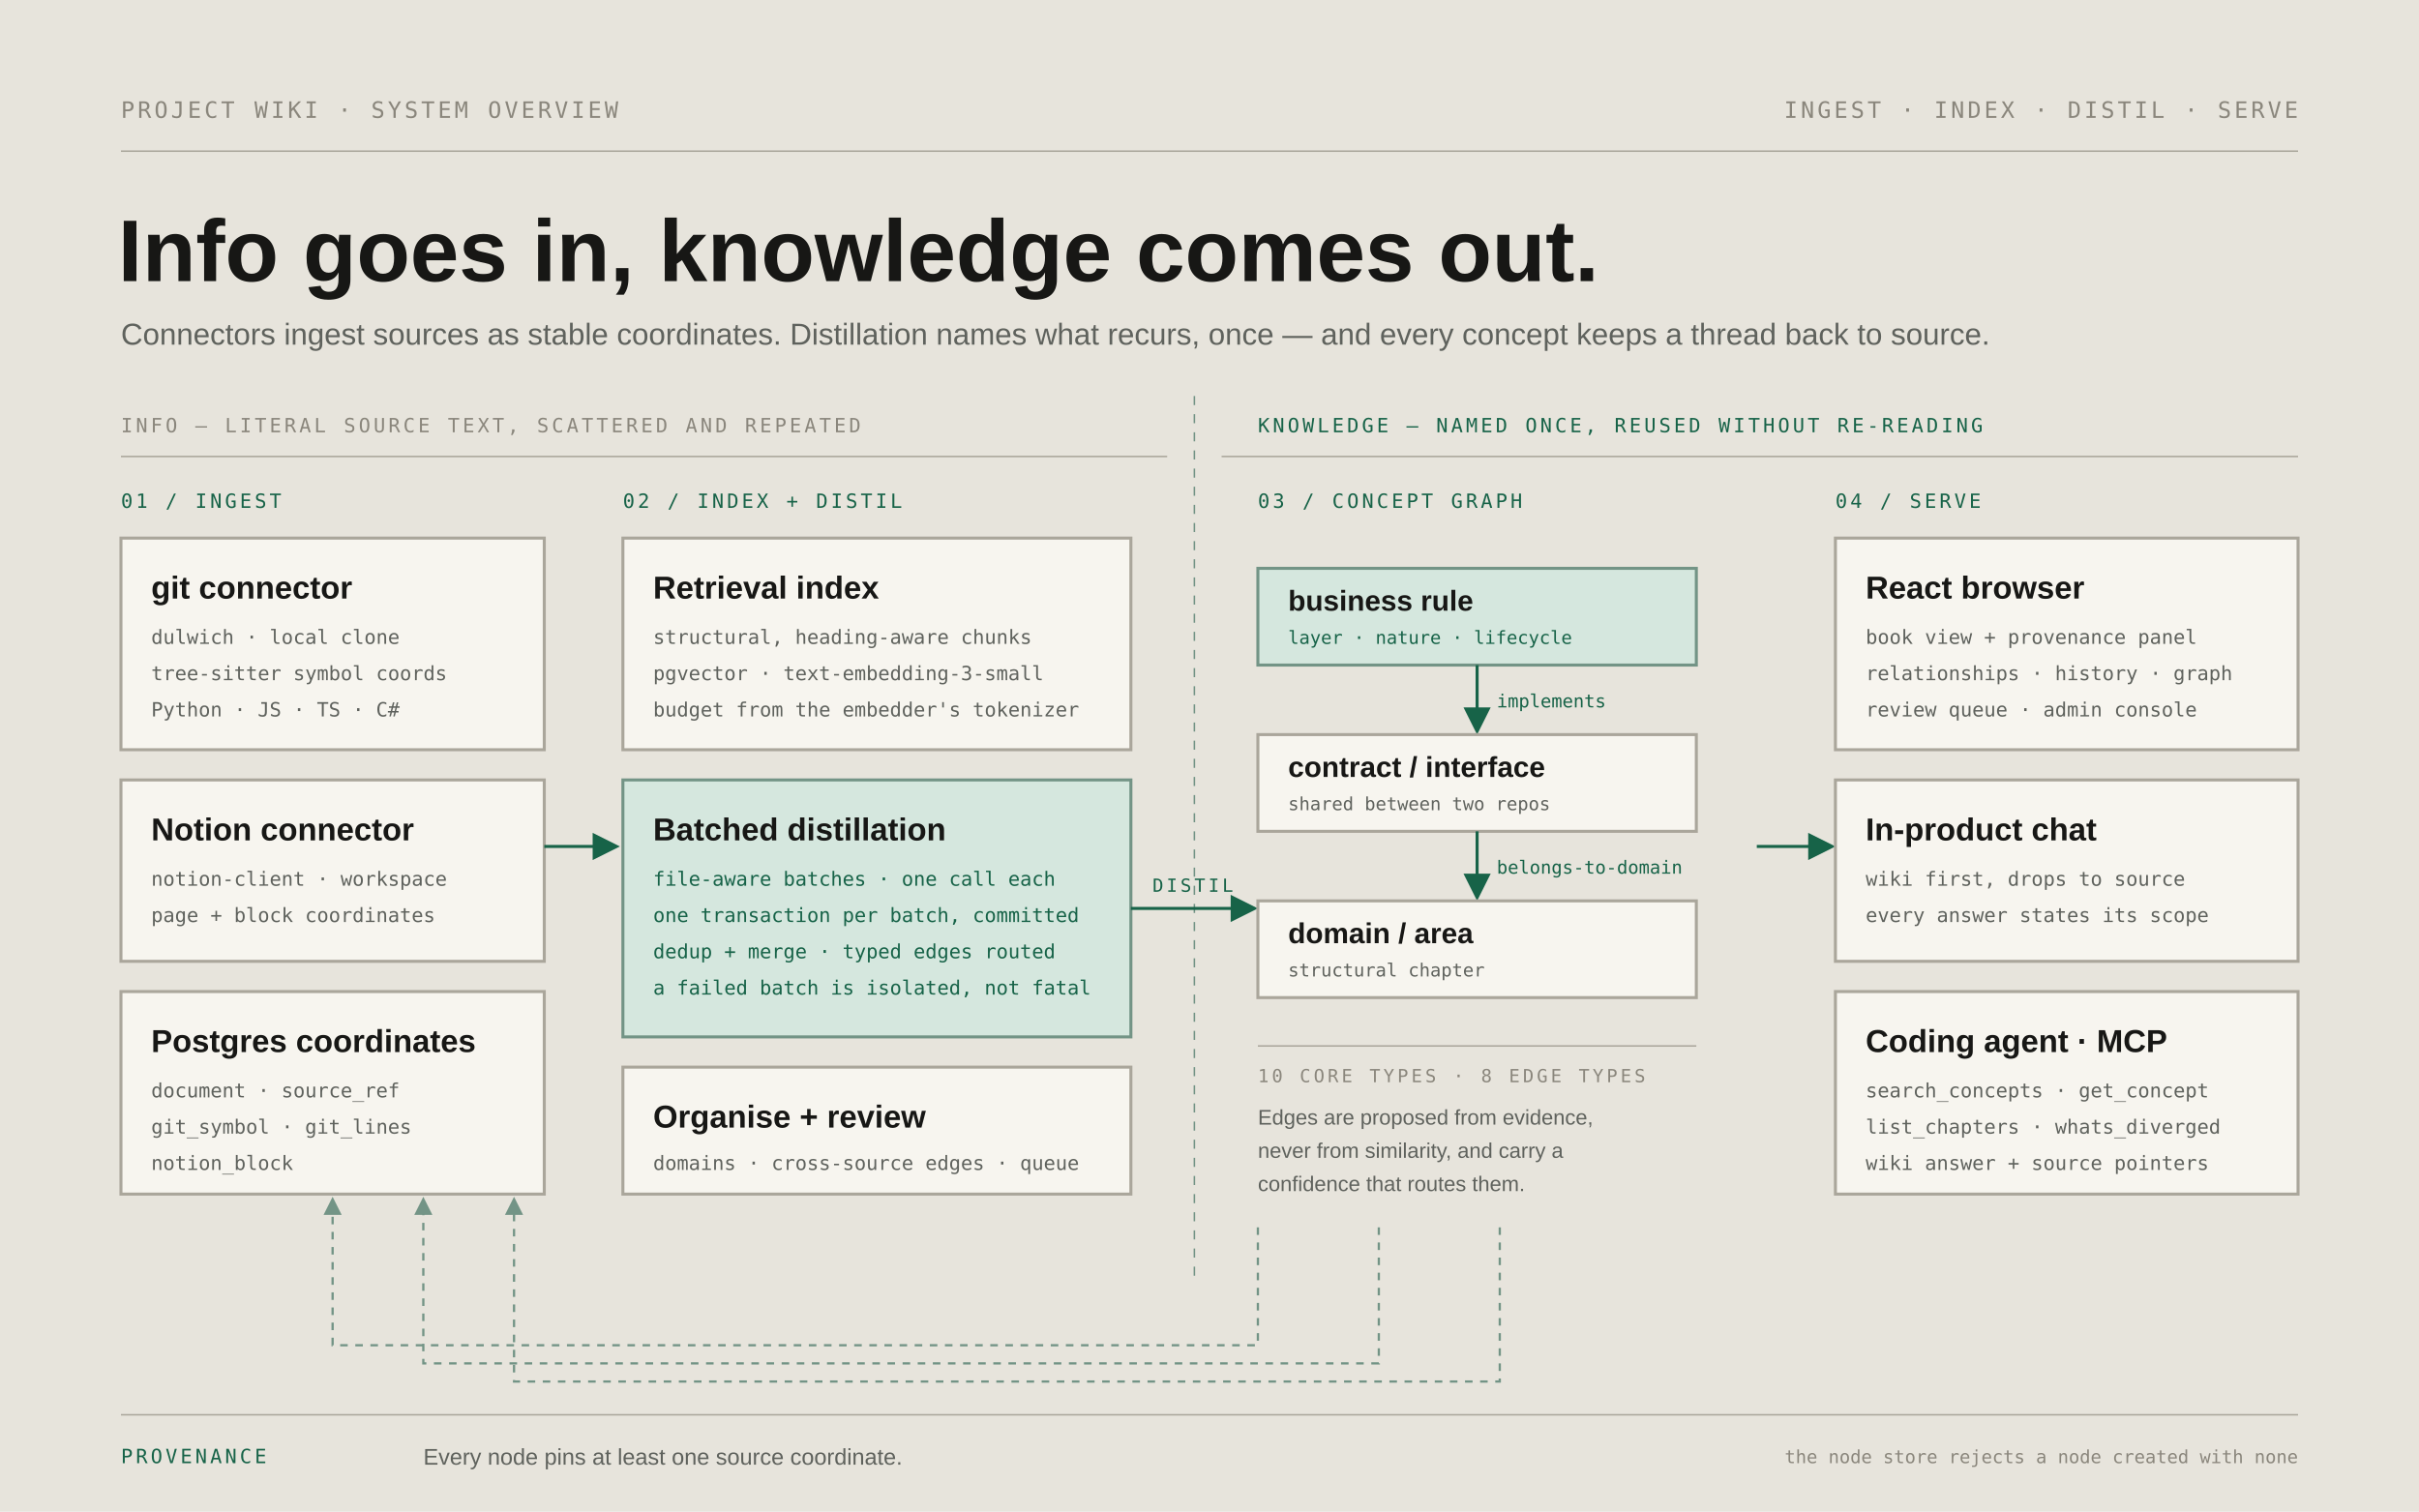
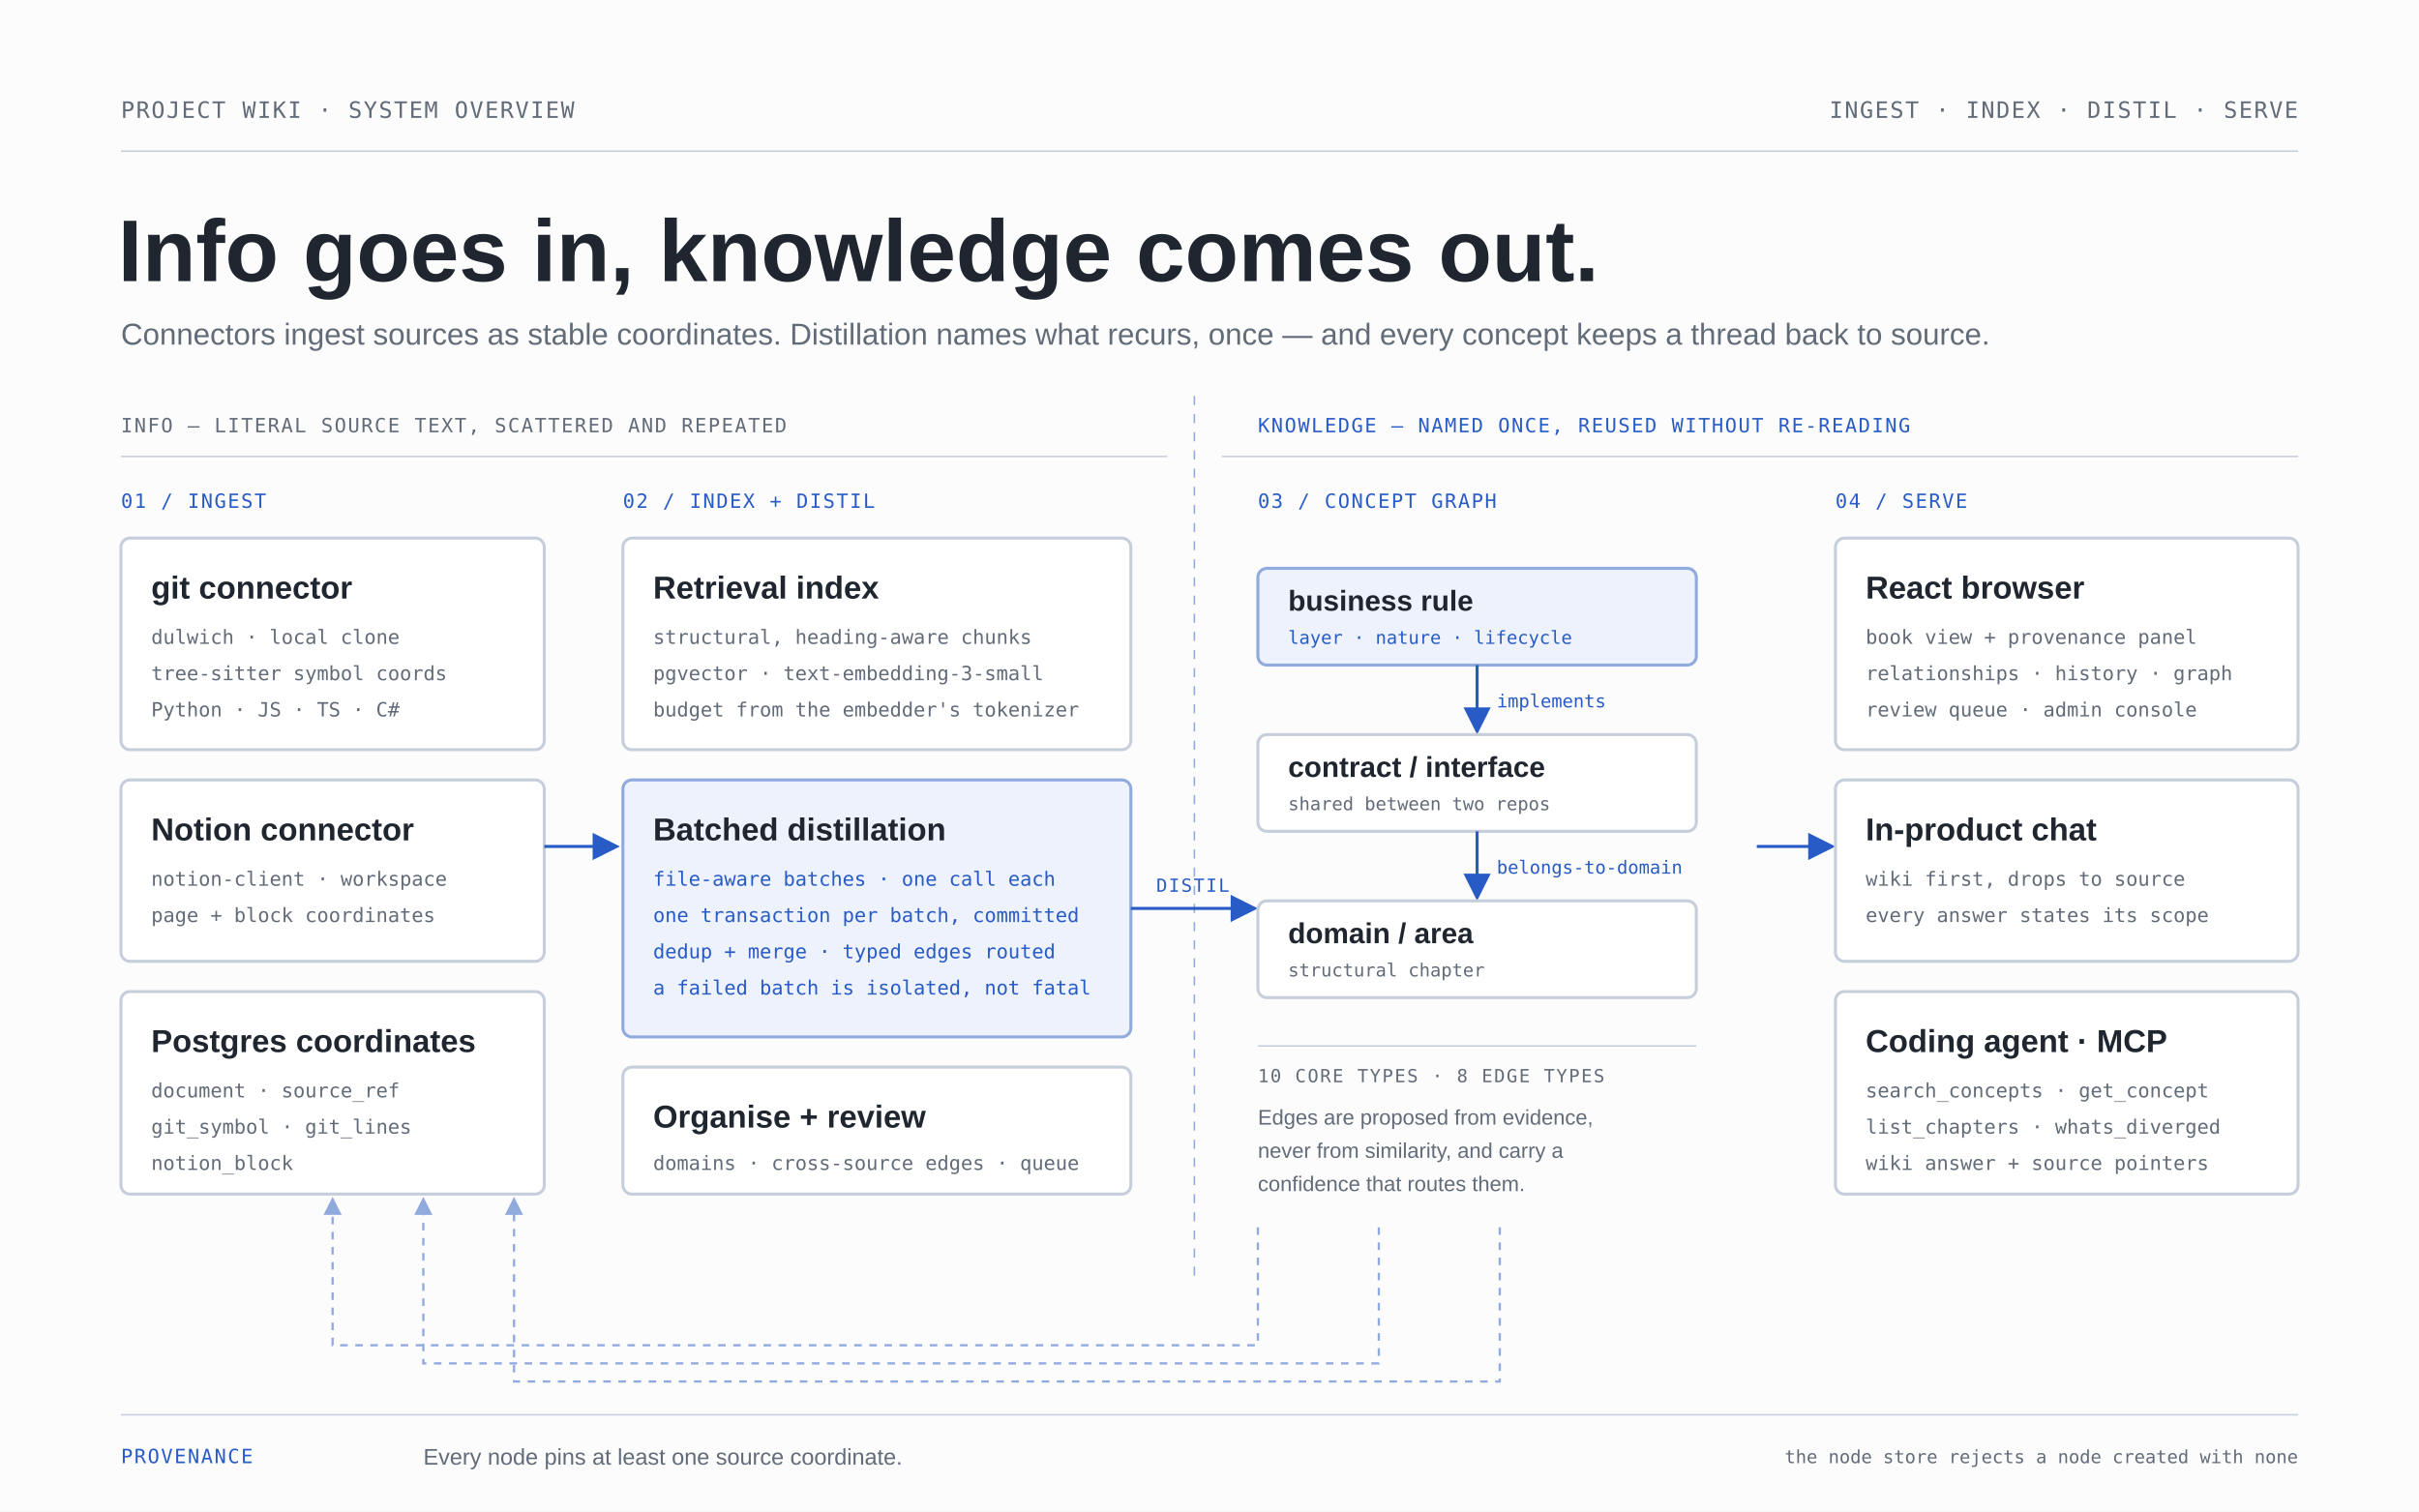
- <svg xmlns="http://www.w3.org/2000/svg" viewBox="0 0 1600 1000" role="img" aria-labelledby="title desc" font-family="Manrope, 'Helvetica Neue', Arial, sans-serif">
+ <svg xmlns="http://www.w3.org/2000/svg" viewBox="0 0 1600 1000" role="img" aria-labelledby="title desc" font-family="-apple-system, BlinkMacSystemFont, 'Segoe UI', Arial, sans-serif">
  <defs>
    <style>
-       .bg{fill:#E7E4DC}
-       .ink{fill:#171715}
-       .copy{fill:#5F625D}
-       .muted{fill:#8A867C}
-       .accent{fill:#176348}
-       .card{fill:#F7F5EF;stroke:#AAA69B;stroke-width:2}
-       .hi{fill:#D5E7DE;stroke:#739486;stroke-width:2}
-       .rule{fill:none;stroke:#AAA69B;stroke-width:1}
-       .split{fill:none;stroke:#739486;stroke-width:1;stroke-dasharray:6 6}
-       .mono{font-family:'DM Mono','SFMono-Regular',Menlo,monospace}
-       .lbl{font-family:'DM Mono','SFMono-Regular',Menlo,monospace;letter-spacing:2px}
-       .flow{fill:none;stroke:#176348;stroke-width:2;marker-end:url(#ar)}
-       .thread{fill:none;stroke:#739486;stroke-width:1.5;stroke-dasharray:5 5;marker-end:url(#at)}
+       .bg{fill:#fcfcfd}
+       .ink{fill:#202630}
+       .copy{fill:#626b78}
+       .muted{fill:#626b78}
+       .accent{fill:#285bc5}
+       .card{fill:#ffffff;stroke:#c6cedb;stroke-width:2}
+       .hi{fill:#edf2fc;stroke:#91aade;stroke-width:2}
+       .rule{fill:none;stroke:#c6cedb;stroke-width:1}
+       .split{fill:none;stroke:#91aade;stroke-width:1;stroke-dasharray:6 6}
+       .mono{font-family:'SFMono-Regular',Menlo,monospace}
+       .lbl{font-family:'SFMono-Regular',Menlo,monospace;letter-spacing:1px}
+       .flow{fill:none;stroke:#285bc5;stroke-width:2;marker-end:url(#ar)}
+       .thread{fill:none;stroke:#91aade;stroke-width:1.5;stroke-dasharray:5 5;marker-end:url(#at)}
    </style>
    <marker id="ar" markerWidth="9" markerHeight="9" refX="7" refY="4.5" orient="auto">
-       <path d="M0,0 L9,4.5 L0,9 Z" fill="#176348" />
+       <path d="M0,0 L9,4.5 L0,9 Z" fill="#285bc5" />
    </marker>
    <marker id="at" markerWidth="8" markerHeight="8" refX="6.5" refY="4" orient="auto">
-       <path d="M0,0 L8,4 L0,8 Z" fill="#739486" />
+       <path d="M0,0 L8,4 L0,8 Z" fill="#91aade" />
    </marker>
  </defs>
  <rect class="bg" x="0" y="0" width="1600" height="1000" />
  <text class="lbl muted" x="80" y="78" font-size="15">PROJECT WIKI · SYSTEM OVERVIEW</text>
  <text class="lbl muted" x="1520" y="78" font-size="15" text-anchor="end">INGEST · INDEX · DISTIL · SERVE</text>
  <path class="rule" d="M80 100H1520" />
  <text class="ink" x="78" y="186" font-size="58" font-weight="600">Info goes in, knowledge comes out.</text>
  <text class="copy" x="80" y="228" font-size="20">Connectors ingest sources as stable coordinates. Distillation names what recurs, once — and every concept keeps a thread back to source.</text>
  <text class="lbl muted" x="80" y="286" font-size="13">INFO — LITERAL SOURCE TEXT, SCATTERED AND REPEATED</text>
  <text class="lbl accent" x="832" y="286" font-size="13">KNOWLEDGE — NAMED ONCE, REUSED WITHOUT RE-READING</text>
  <path class="rule" d="M80 302H772" />
  <path class="rule" d="M808 302H1520" />
  <path class="split" d="M790 262V846" />
  <text class="lbl accent" x="80" y="336" font-size="13">01 / INGEST</text>
  <text class="lbl accent" x="412" y="336" font-size="13">02 / INDEX + DISTIL</text>
  <text class="lbl accent" x="832" y="336" font-size="13">03 / CONCEPT GRAPH</text>
  <text class="lbl accent" x="1214" y="336" font-size="13">04 / SERVE</text>
-   <rect class="card" x="80" y="356" width="280" height="140" />
+   <rect rx="6" class="card" x="80" y="356" width="280" height="140" />
  <text class="ink" x="100" y="396" font-size="21" font-weight="600">git connector</text>
  <text class="mono copy" x="100" y="426" font-size="13">dulwich · local clone</text>
  <text class="mono copy" x="100" y="450" font-size="13">tree-sitter symbol coords</text>
  <text class="mono copy" x="100" y="474" font-size="13">Python · JS · TS · C#</text>
-   <rect class="card" x="80" y="516" width="280" height="120" />
+   <rect rx="6" class="card" x="80" y="516" width="280" height="120" />
  <text class="ink" x="100" y="556" font-size="21" font-weight="600">Notion connector</text>
  <text class="mono copy" x="100" y="586" font-size="13">notion-client · workspace</text>
  <text class="mono copy" x="100" y="610" font-size="13">page + block coordinates</text>
-   <rect class="card" x="80" y="656" width="280" height="134" />
+   <rect rx="6" class="card" x="80" y="656" width="280" height="134" />
  <text class="ink" x="100" y="696" font-size="21" font-weight="600">Postgres coordinates</text>
  <text class="mono copy" x="100" y="726" font-size="13">document · source_ref</text>
  <text class="mono copy" x="100" y="750" font-size="13">git_symbol · git_lines</text>
  <text class="mono copy" x="100" y="774" font-size="13">notion_block</text>
  <path class="flow" d="M360 560H406" />
-   <rect class="card" x="412" y="356" width="336" height="140" />
+   <rect rx="6" class="card" x="412" y="356" width="336" height="140" />
  <text class="ink" x="432" y="396" font-size="21" font-weight="600">Retrieval index</text>
  <text class="mono copy" x="432" y="426" font-size="13">structural, heading-aware chunks</text>
  <text class="mono copy" x="432" y="450" font-size="13">pgvector · text-embedding-3-small</text>
  <text class="mono copy" x="432" y="474" font-size="13">budget from the embedder's tokenizer</text>
-   <rect class="hi" x="412" y="516" width="336" height="170" />
+   <rect rx="6" class="hi" x="412" y="516" width="336" height="170" />
  <text class="ink" x="432" y="556" font-size="21" font-weight="600">Batched distillation</text>
  <text class="mono accent" x="432" y="586" font-size="13">file-aware batches · one call each</text>
  <text class="mono accent" x="432" y="610" font-size="13">one transaction per batch, committed</text>
  <text class="mono accent" x="432" y="634" font-size="13">dedup + merge · typed edges routed</text>
  <text class="mono accent" x="432" y="658" font-size="13">a failed batch is isolated, not fatal</text>
-   <rect class="card" x="412" y="706" width="336" height="84" />
+   <rect rx="6" class="card" x="412" y="706" width="336" height="84" />
  <text class="ink" x="432" y="746" font-size="21" font-weight="600">Organise + review</text>
  <text class="mono copy" x="432" y="774" font-size="13">domains · cross-source edges · queue</text>
  <text class="lbl accent" x="789" y="590" font-size="12" text-anchor="middle">DISTIL</text>
  <path class="flow" d="M748 601H828" />
-   <rect class="hi" x="832" y="376" width="290" height="64" />
+   <rect rx="6" class="hi" x="832" y="376" width="290" height="64" />
  <text class="ink" x="852" y="404" font-size="19" font-weight="600">business rule</text>
  <text class="mono accent" x="852" y="426" font-size="12">layer · nature · lifecycle</text>
  <path class="flow" d="M977 440V482" />
  <text class="mono accent" x="990" y="468" font-size="12">implements</text>
-   <rect class="card" x="832" y="486" width="290" height="64" />
+   <rect rx="6" class="card" x="832" y="486" width="290" height="64" />
  <text class="ink" x="852" y="514" font-size="19" font-weight="600">contract / interface</text>
  <text class="mono copy" x="852" y="536" font-size="12">shared between two repos</text>
  <path class="flow" d="M977 550V592" />
  <text class="mono accent" x="990" y="578" font-size="12">belongs-to-domain</text>
-   <rect class="card" x="832" y="596" width="290" height="64" />
+   <rect rx="6" class="card" x="832" y="596" width="290" height="64" />
  <text class="ink" x="852" y="624" font-size="19" font-weight="600">domain / area</text>
  <text class="mono copy" x="852" y="646" font-size="12">structural chapter</text>
  <path class="rule" d="M832 692H1122" />
  <text class="lbl muted" x="832" y="716" font-size="12">10 CORE TYPES · 8 EDGE TYPES</text>
  <text class="copy" x="832" y="744" font-size="14">Edges are proposed from evidence,</text>
  <text class="copy" x="832" y="766" font-size="14">never from similarity, and carry a</text>
  <text class="copy" x="832" y="788" font-size="14">confidence that routes them.</text>
  <path class="flow" d="M1162 560H1210" />
-   <rect class="card" x="1214" y="356" width="306" height="140" />
+   <rect rx="6" class="card" x="1214" y="356" width="306" height="140" />
  <text class="ink" x="1234" y="396" font-size="21" font-weight="600">React browser</text>
  <text class="mono copy" x="1234" y="426" font-size="13">book view + provenance panel</text>
  <text class="mono copy" x="1234" y="450" font-size="13">relationships · history · graph</text>
  <text class="mono copy" x="1234" y="474" font-size="13">review queue · admin console</text>
-   <rect class="card" x="1214" y="516" width="306" height="120" />
+   <rect rx="6" class="card" x="1214" y="516" width="306" height="120" />
  <text class="ink" x="1234" y="556" font-size="21" font-weight="600">In-product chat</text>
  <text class="mono copy" x="1234" y="586" font-size="13">wiki first, drops to source</text>
  <text class="mono copy" x="1234" y="610" font-size="13">every answer states its scope</text>
-   <rect class="card" x="1214" y="656" width="306" height="134" />
+   <rect rx="6" class="card" x="1214" y="656" width="306" height="134" />
  <text class="ink" x="1234" y="696" font-size="21" font-weight="600">Coding agent · MCP</text>
  <text class="mono copy" x="1234" y="726" font-size="13">search_concepts · get_concept</text>
  <text class="mono copy" x="1234" y="750" font-size="13">list_chapters · whats_diverged</text>
  <text class="mono copy" x="1234" y="774" font-size="13">wiki answer + source pointers</text>
  <path class="thread" d="M832 812V890H220V794" />
  <path class="thread" d="M912 812V902H280V794" />
  <path class="thread" d="M992 812V914H340V794" />
  <path class="rule" d="M80 936H1520" />
  <text class="lbl accent" x="80" y="968" font-size="13">PROVENANCE</text>
  <text class="copy" x="280" y="969" font-size="15">Every node pins at least one source coordinate.</text>
  <text class="mono muted" x="1520" y="968" font-size="12" text-anchor="end">the node store rejects a node created with none</text>
</svg>
